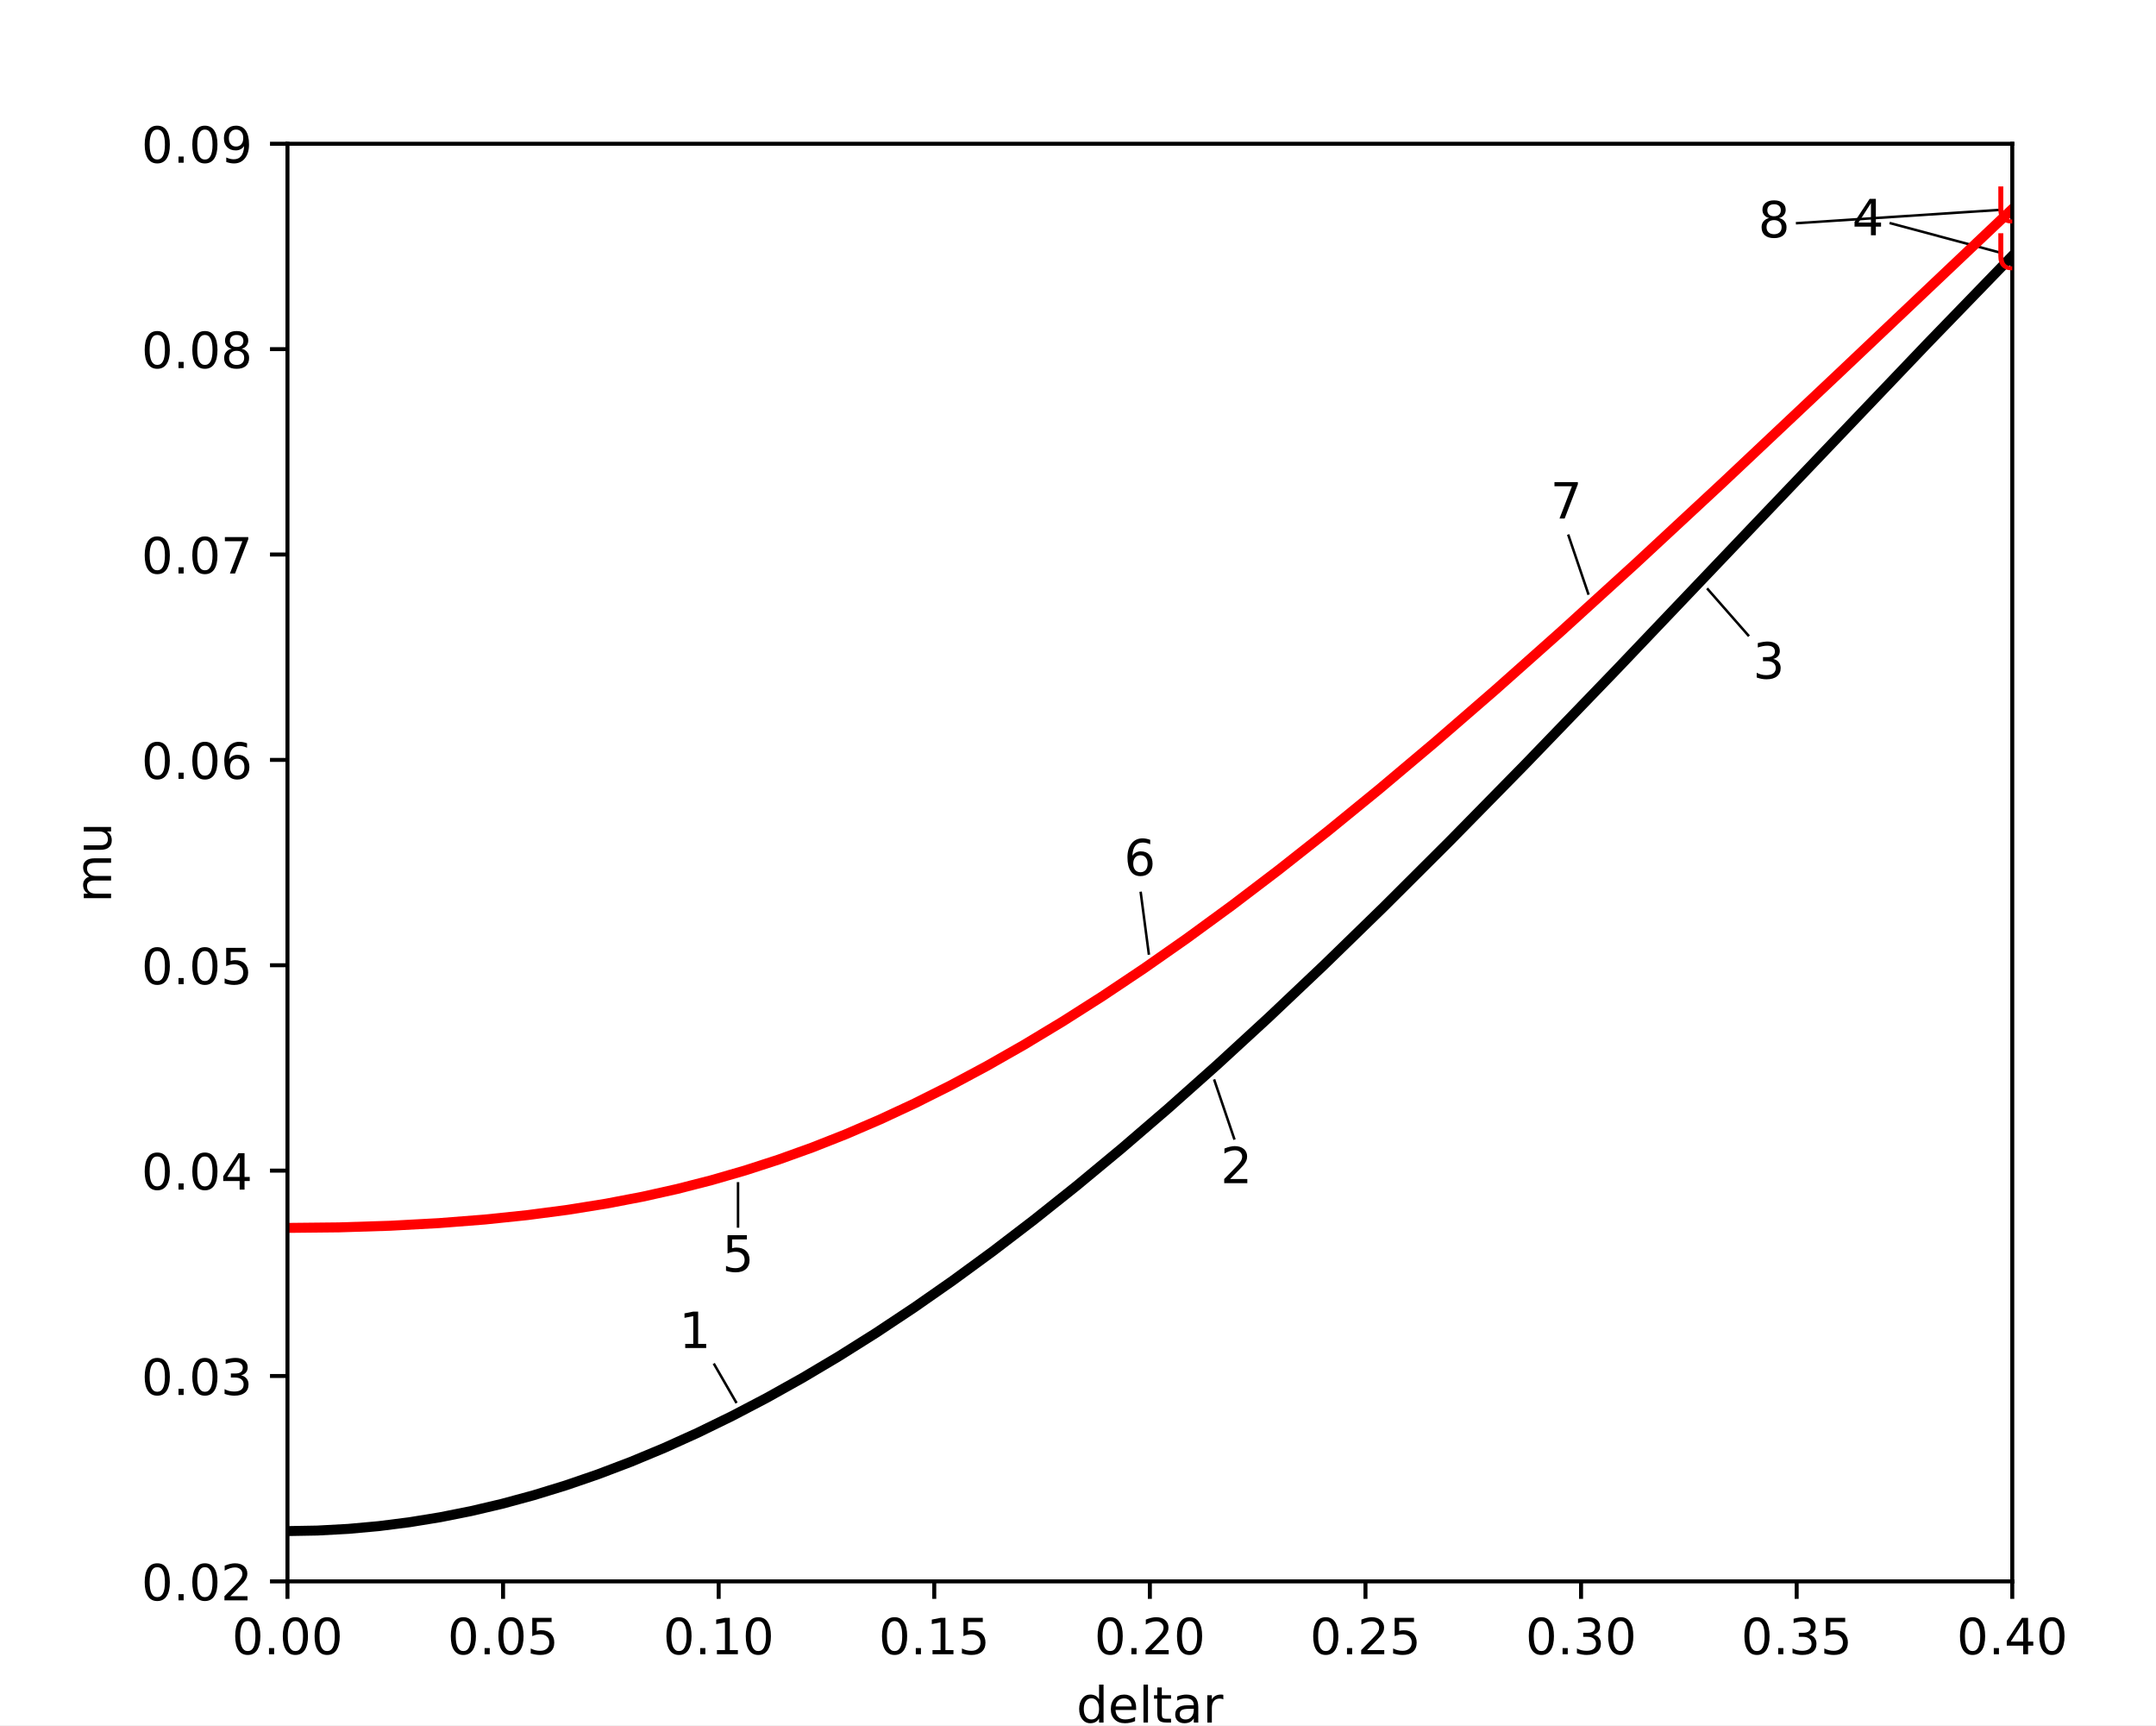
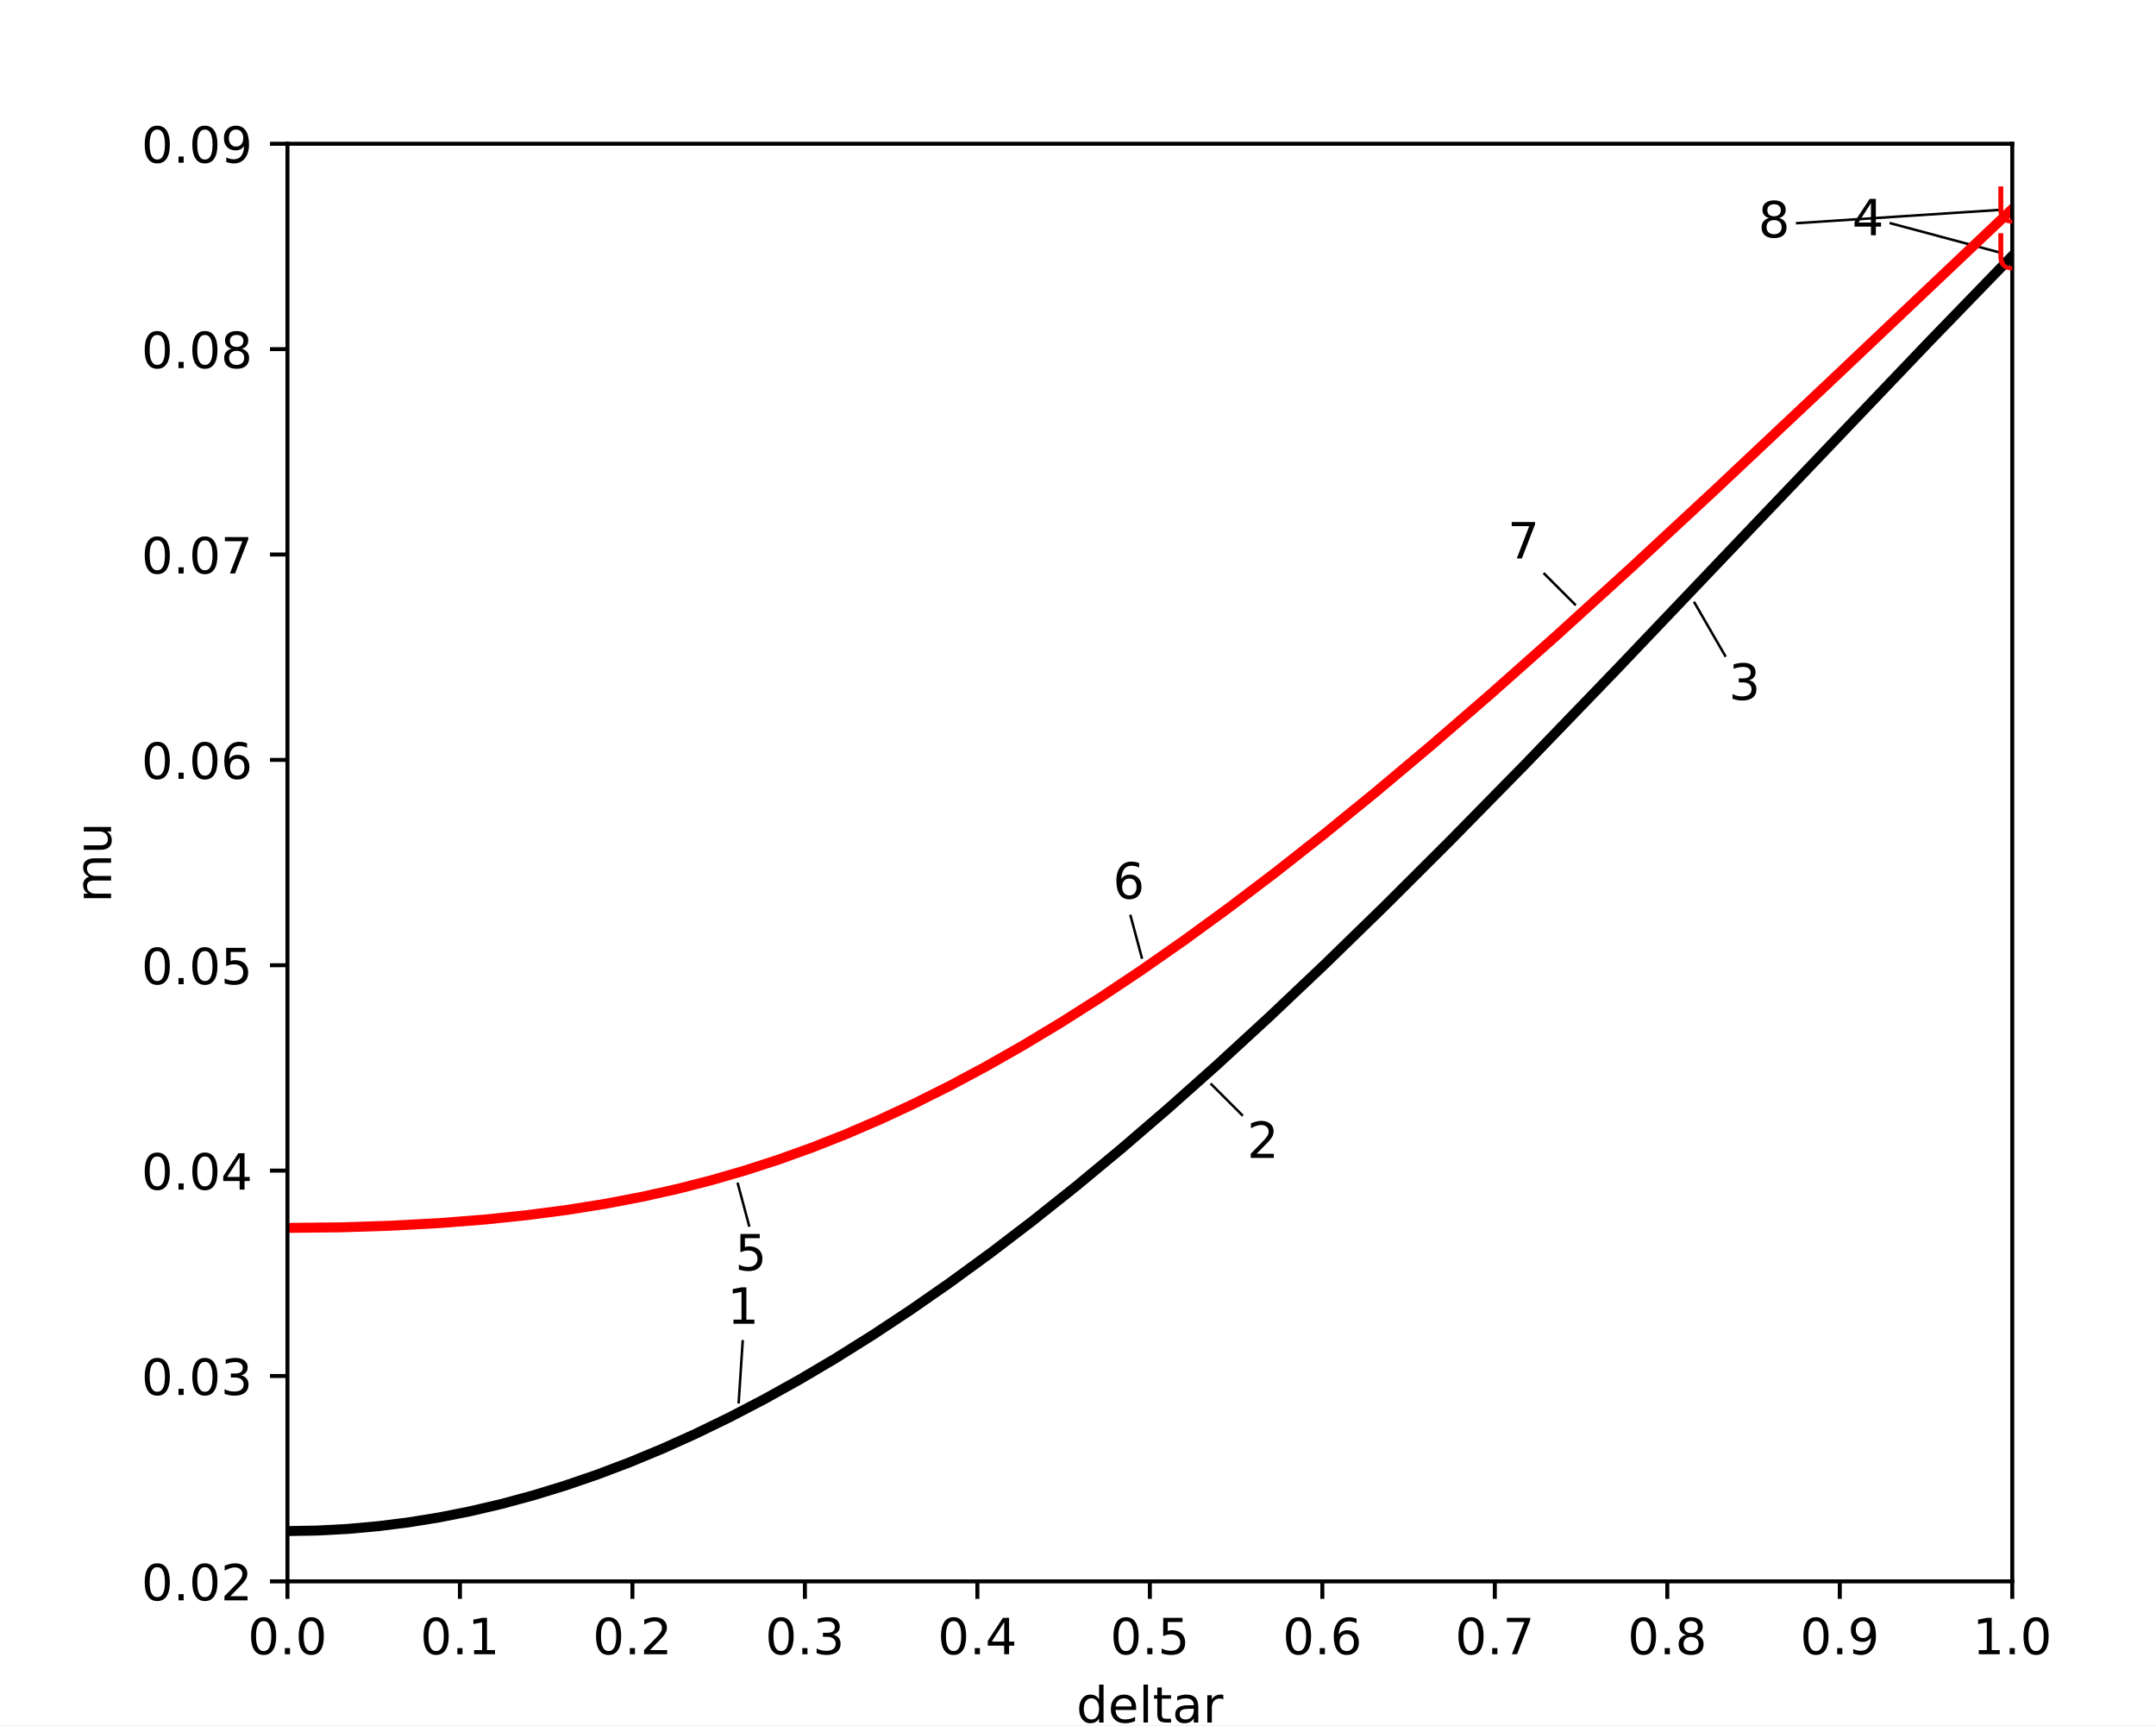
<svg xmlns="http://www.w3.org/2000/svg" xmlns:xlink="http://www.w3.org/1999/xlink" height="345.6pt" version="1.1" viewBox="0 0 432 345.6" width="432pt">
  <defs>
    <style type="text/css">*{stroke-linecap:butt;stroke-linejoin:round;}</style>
  </defs>
  <g id="figure_1">
    <g id="patch_1">
      <path d="M 0 345.6  L 432 345.6  L 432 0  L 0 0  z " style="fill:#ffffff;" />
    </g>
    <g id="axes_1">
      <g id="patch_2">
        <path d="M 57.6 316.8  L 403.2 316.8  L 403.2 28.8  L 57.6 28.8  z " style="fill:#ffffff;" />
      </g>
      <g id="matplotlib.axis_1">
        <g id="xtick_1">
          <g id="line2d_1">
            <defs>
-               <path d="M 0 0  L 0 3.5  " id="mb438d77ea1" style="stroke:#000000;stroke-width:0.8;" />
+               <path d="M 0 0  L 0 3.5  " id="m9e5a55fc2b" style="stroke:#000000;stroke-width:0.8;" />
            </defs>
            <g>
-               <use style="stroke:#000000;stroke-width:0.8;" x="57.6" xlink:href="#mb438d77ea1" y="316.8" />
+               <use style="stroke:#000000;stroke-width:0.8;" x="57.6" xlink:href="#m9e5a55fc2b" y="316.8" />
            </g>
          </g>
          <g id="text_1">
-             <g transform="translate(46.46719 331.3984)scale(0.1 -0.1)">
+             <g transform="translate(49.64844 331.3984)scale(0.1 -0.1)">
              <defs>
                <path d="M 2034 4250  Q 1547 4250 1301 3770  Q 1056 3291 1056 2328  Q 1056 1369 1301 889  Q 1547 409 2034 409  Q 2525 409 2770 889  Q 3016 1369 3016 2328  Q 3016 3291 2770 3770  Q 2525 4250 2034 4250  z M 2034 4750  Q 2819 4750 3233 4129  Q 3647 3509 3647 2328  Q 3647 1150 3233 529  Q 2819 -91 2034 -91  Q 1250 -91 836 529  Q 422 1150 422 2328  Q 422 3509 836 4129  Q 1250 4750 2034 4750  z " id="DejaVuSans-30" transform="scale(0.015625)" />
                <path d="M 684 794  L 1344 794  L 1344 0  L 684 0  L 684 794  z " id="DejaVuSans-2e" transform="scale(0.015625)" />
              </defs>
              <use xlink:href="#DejaVuSans-30" />
              <use x="63.623" xlink:href="#DejaVuSans-2e" />
              <use x="95.41" xlink:href="#DejaVuSans-30" />
-               <use x="159.033" xlink:href="#DejaVuSans-30" />
            </g>
          </g>
        </g>
        <g id="xtick_2">
          <g id="line2d_2">
            <g>
-               <use style="stroke:#000000;stroke-width:0.8;" x="100.8" xlink:href="#mb438d77ea1" y="316.8" />
+               <use style="stroke:#000000;stroke-width:0.8;" x="92.16" xlink:href="#m9e5a55fc2b" y="316.8" />
            </g>
          </g>
          <g id="text_2">
-             <g transform="translate(89.66719 331.3984)scale(0.1 -0.1)">
-               <defs>
-                 <path d="M 691 4666  L 3169 4666  L 3169 4134  L 1269 4134  L 1269 2991  Q 1406 3038 1543 3061  Q 1681 3084 1819 3084  Q 2600 3084 3056 2656  Q 3513 2228 3513 1497  Q 3513 744 3044 326  Q 2575 -91 1722 -91  Q 1428 -91 1123 -41  Q 819 9 494 109  L 494 744  Q 775 591 1075 516  Q 1375 441 1709 441  Q 2250 441 2565 725  Q 2881 1009 2881 1497  Q 2881 1984 2565 2268  Q 2250 2553 1709 2553  Q 1456 2553 1204 2497  Q 953 2441 691 2322  L 691 4666  z " id="DejaVuSans-35" transform="scale(0.015625)" />
-               </defs>
-               <use xlink:href="#DejaVuSans-30" />
-               <use x="63.623" xlink:href="#DejaVuSans-2e" />
-               <use x="95.41" xlink:href="#DejaVuSans-30" />
-               <use x="159.033" xlink:href="#DejaVuSans-35" />
+             <g transform="translate(84.20844 331.3984)scale(0.1 -0.1)">
+               <defs>
+                 <path d="M 794 531  L 1825 531  L 1825 4091  L 703 3866  L 703 4441  L 1819 4666  L 2450 4666  L 2450 531  L 3481 531  L 3481 0  L 794 0  L 794 531  z " id="DejaVuSans-31" transform="scale(0.015625)" />
+               </defs>
+               <use xlink:href="#DejaVuSans-30" />
+               <use x="63.623" xlink:href="#DejaVuSans-2e" />
+               <use x="95.41" xlink:href="#DejaVuSans-31" />
            </g>
          </g>
        </g>
        <g id="xtick_3">
          <g id="line2d_3">
            <g>
-               <use style="stroke:#000000;stroke-width:0.8;" x="144" xlink:href="#mb438d77ea1" y="316.8" />
+               <use style="stroke:#000000;stroke-width:0.8;" x="126.72" xlink:href="#m9e5a55fc2b" y="316.8" />
            </g>
          </g>
          <g id="text_3">
-             <g transform="translate(132.8672 331.3984)scale(0.1 -0.1)">
-               <defs>
-                 <path d="M 794 531  L 1825 531  L 1825 4091  L 703 3866  L 703 4441  L 1819 4666  L 2450 4666  L 2450 531  L 3481 531  L 3481 0  L 794 0  L 794 531  z " id="DejaVuSans-31" transform="scale(0.015625)" />
-               </defs>
-               <use xlink:href="#DejaVuSans-30" />
-               <use x="63.623" xlink:href="#DejaVuSans-2e" />
-               <use x="95.41" xlink:href="#DejaVuSans-31" />
-               <use x="159.033" xlink:href="#DejaVuSans-30" />
+             <g transform="translate(118.7684 331.3984)scale(0.1 -0.1)">
+               <defs>
+                 <path d="M 1228 531  L 3431 531  L 3431 0  L 469 0  L 469 531  Q 828 903 1448 1529  Q 2069 2156 2228 2338  Q 2531 2678 2651 2914  Q 2772 3150 2772 3378  Q 2772 3750 2511 3984  Q 2250 4219 1831 4219  Q 1534 4219 1204 4116  Q 875 4013 500 3803  L 500 4441  Q 881 4594 1212 4672  Q 1544 4750 1819 4750  Q 2544 4750 2975 4387  Q 3406 4025 3406 3419  Q 3406 3131 3298 2873  Q 3191 2616 2906 2266  Q 2828 2175 2409 1742  Q 1991 1309 1228 531  z " id="DejaVuSans-32" transform="scale(0.015625)" />
+               </defs>
+               <use xlink:href="#DejaVuSans-30" />
+               <use x="63.623" xlink:href="#DejaVuSans-2e" />
+               <use x="95.41" xlink:href="#DejaVuSans-32" />
            </g>
          </g>
        </g>
        <g id="xtick_4">
          <g id="line2d_4">
            <g>
-               <use style="stroke:#000000;stroke-width:0.8;" x="187.2" xlink:href="#mb438d77ea1" y="316.8" />
+               <use style="stroke:#000000;stroke-width:0.8;" x="161.28" xlink:href="#m9e5a55fc2b" y="316.8" />
            </g>
          </g>
          <g id="text_4">
-             <g transform="translate(176.0672 331.3984)scale(0.1 -0.1)">
-               <use xlink:href="#DejaVuSans-30" />
-               <use x="63.623" xlink:href="#DejaVuSans-2e" />
-               <use x="95.41" xlink:href="#DejaVuSans-31" />
-               <use x="159.033" xlink:href="#DejaVuSans-35" />
+             <g transform="translate(153.3284 331.3984)scale(0.1 -0.1)">
+               <defs>
+                 <path d="M 2597 2516  Q 3050 2419 3304 2112  Q 3559 1806 3559 1356  Q 3559 666 3084 287  Q 2609 -91 1734 -91  Q 1441 -91 1130 -33  Q 819 25 488 141  L 488 750  Q 750 597 1062 519  Q 1375 441 1716 441  Q 2309 441 2620 675  Q 2931 909 2931 1356  Q 2931 1769 2642 2001  Q 2353 2234 1838 2234  L 1294 2234  L 1294 2753  L 1863 2753  Q 2328 2753 2575 2939  Q 2822 3125 2822 3475  Q 2822 3834 2567 4026  Q 2313 4219 1838 4219  Q 1578 4219 1281 4162  Q 984 4106 628 3988  L 628 4550  Q 988 4650 1302 4700  Q 1616 4750 1894 4750  Q 2613 4750 3031 4423  Q 3450 4097 3450 3541  Q 3450 3153 3228 2886  Q 3006 2619 2597 2516  z " id="DejaVuSans-33" transform="scale(0.015625)" />
+               </defs>
+               <use xlink:href="#DejaVuSans-30" />
+               <use x="63.623" xlink:href="#DejaVuSans-2e" />
+               <use x="95.41" xlink:href="#DejaVuSans-33" />
            </g>
          </g>
        </g>
        <g id="xtick_5">
          <g id="line2d_5">
            <g>
-               <use style="stroke:#000000;stroke-width:0.8;" x="230.4" xlink:href="#mb438d77ea1" y="316.8" />
+               <use style="stroke:#000000;stroke-width:0.8;" x="195.84" xlink:href="#m9e5a55fc2b" y="316.8" />
            </g>
          </g>
          <g id="text_5">
-             <g transform="translate(219.2672 331.3984)scale(0.1 -0.1)">
-               <defs>
-                 <path d="M 1228 531  L 3431 531  L 3431 0  L 469 0  L 469 531  Q 828 903 1448 1529  Q 2069 2156 2228 2338  Q 2531 2678 2651 2914  Q 2772 3150 2772 3378  Q 2772 3750 2511 3984  Q 2250 4219 1831 4219  Q 1534 4219 1204 4116  Q 875 4013 500 3803  L 500 4441  Q 881 4594 1212 4672  Q 1544 4750 1819 4750  Q 2544 4750 2975 4387  Q 3406 4025 3406 3419  Q 3406 3131 3298 2873  Q 3191 2616 2906 2266  Q 2828 2175 2409 1742  Q 1991 1309 1228 531  z " id="DejaVuSans-32" transform="scale(0.015625)" />
-               </defs>
-               <use xlink:href="#DejaVuSans-30" />
-               <use x="63.623" xlink:href="#DejaVuSans-2e" />
-               <use x="95.41" xlink:href="#DejaVuSans-32" />
-               <use x="159.033" xlink:href="#DejaVuSans-30" />
+             <g transform="translate(187.8884 331.3984)scale(0.1 -0.1)">
+               <defs>
+                 <path d="M 2419 4116  L 825 1625  L 2419 1625  L 2419 4116  z M 2253 4666  L 3047 4666  L 3047 1625  L 3713 1625  L 3713 1100  L 3047 1100  L 3047 0  L 2419 0  L 2419 1100  L 313 1100  L 313 1709  L 2253 4666  z " id="DejaVuSans-34" transform="scale(0.015625)" />
+               </defs>
+               <use xlink:href="#DejaVuSans-30" />
+               <use x="63.623" xlink:href="#DejaVuSans-2e" />
+               <use x="95.41" xlink:href="#DejaVuSans-34" />
            </g>
          </g>
        </g>
        <g id="xtick_6">
          <g id="line2d_6">
            <g>
-               <use style="stroke:#000000;stroke-width:0.8;" x="273.6" xlink:href="#mb438d77ea1" y="316.8" />
+               <use style="stroke:#000000;stroke-width:0.8;" x="230.4" xlink:href="#m9e5a55fc2b" y="316.8" />
            </g>
          </g>
          <g id="text_6">
-             <g transform="translate(262.4672 331.3984)scale(0.1 -0.1)">
-               <use xlink:href="#DejaVuSans-30" />
-               <use x="63.623" xlink:href="#DejaVuSans-2e" />
-               <use x="95.41" xlink:href="#DejaVuSans-32" />
-               <use x="159.033" xlink:href="#DejaVuSans-35" />
+             <g transform="translate(222.4484 331.3984)scale(0.1 -0.1)">
+               <defs>
+                 <path d="M 691 4666  L 3169 4666  L 3169 4134  L 1269 4134  L 1269 2991  Q 1406 3038 1543 3061  Q 1681 3084 1819 3084  Q 2600 3084 3056 2656  Q 3513 2228 3513 1497  Q 3513 744 3044 326  Q 2575 -91 1722 -91  Q 1428 -91 1123 -41  Q 819 9 494 109  L 494 744  Q 775 591 1075 516  Q 1375 441 1709 441  Q 2250 441 2565 725  Q 2881 1009 2881 1497  Q 2881 1984 2565 2268  Q 2250 2553 1709 2553  Q 1456 2553 1204 2497  Q 953 2441 691 2322  L 691 4666  z " id="DejaVuSans-35" transform="scale(0.015625)" />
+               </defs>
+               <use xlink:href="#DejaVuSans-30" />
+               <use x="63.623" xlink:href="#DejaVuSans-2e" />
+               <use x="95.41" xlink:href="#DejaVuSans-35" />
            </g>
          </g>
        </g>
        <g id="xtick_7">
          <g id="line2d_7">
            <g>
-               <use style="stroke:#000000;stroke-width:0.8;" x="316.8" xlink:href="#mb438d77ea1" y="316.8" />
+               <use style="stroke:#000000;stroke-width:0.8;" x="264.96" xlink:href="#m9e5a55fc2b" y="316.8" />
            </g>
          </g>
          <g id="text_7">
-             <g transform="translate(305.6672 331.3984)scale(0.1 -0.1)">
-               <defs>
-                 <path d="M 2597 2516  Q 3050 2419 3304 2112  Q 3559 1806 3559 1356  Q 3559 666 3084 287  Q 2609 -91 1734 -91  Q 1441 -91 1130 -33  Q 819 25 488 141  L 488 750  Q 750 597 1062 519  Q 1375 441 1716 441  Q 2309 441 2620 675  Q 2931 909 2931 1356  Q 2931 1769 2642 2001  Q 2353 2234 1838 2234  L 1294 2234  L 1294 2753  L 1863 2753  Q 2328 2753 2575 2939  Q 2822 3125 2822 3475  Q 2822 3834 2567 4026  Q 2313 4219 1838 4219  Q 1578 4219 1281 4162  Q 984 4106 628 3988  L 628 4550  Q 988 4650 1302 4700  Q 1616 4750 1894 4750  Q 2613 4750 3031 4423  Q 3450 4097 3450 3541  Q 3450 3153 3228 2886  Q 3006 2619 2597 2516  z " id="DejaVuSans-33" transform="scale(0.015625)" />
-               </defs>
-               <use xlink:href="#DejaVuSans-30" />
-               <use x="63.623" xlink:href="#DejaVuSans-2e" />
-               <use x="95.41" xlink:href="#DejaVuSans-33" />
-               <use x="159.033" xlink:href="#DejaVuSans-30" />
+             <g transform="translate(257.0084 331.3984)scale(0.1 -0.1)">
+               <defs>
+                 <path d="M 2113 2584  Q 1688 2584 1439 2293  Q 1191 2003 1191 1497  Q 1191 994 1439 701  Q 1688 409 2113 409  Q 2538 409 2786 701  Q 3034 994 3034 1497  Q 3034 2003 2786 2293  Q 2538 2584 2113 2584  z M 3366 4563  L 3366 3988  Q 3128 4100 2886 4159  Q 2644 4219 2406 4219  Q 1781 4219 1451 3797  Q 1122 3375 1075 2522  Q 1259 2794 1537 2939  Q 1816 3084 2150 3084  Q 2853 3084 3261 2657  Q 3669 2231 3669 1497  Q 3669 778 3244 343  Q 2819 -91 2113 -91  Q 1303 -91 875 529  Q 447 1150 447 2328  Q 447 3434 972 4092  Q 1497 4750 2381 4750  Q 2619 4750 2861 4703  Q 3103 4656 3366 4563  z " id="DejaVuSans-36" transform="scale(0.015625)" />
+               </defs>
+               <use xlink:href="#DejaVuSans-30" />
+               <use x="63.623" xlink:href="#DejaVuSans-2e" />
+               <use x="95.41" xlink:href="#DejaVuSans-36" />
            </g>
          </g>
        </g>
        <g id="xtick_8">
          <g id="line2d_8">
            <g>
-               <use style="stroke:#000000;stroke-width:0.8;" x="360" xlink:href="#mb438d77ea1" y="316.8" />
+               <use style="stroke:#000000;stroke-width:0.8;" x="299.52" xlink:href="#m9e5a55fc2b" y="316.8" />
            </g>
          </g>
          <g id="text_8">
-             <g transform="translate(348.8672 331.3984)scale(0.1 -0.1)">
-               <use xlink:href="#DejaVuSans-30" />
-               <use x="63.623" xlink:href="#DejaVuSans-2e" />
-               <use x="95.41" xlink:href="#DejaVuSans-33" />
-               <use x="159.033" xlink:href="#DejaVuSans-35" />
+             <g transform="translate(291.5684 331.3984)scale(0.1 -0.1)">
+               <defs>
+                 <path d="M 525 4666  L 3525 4666  L 3525 4397  L 1831 0  L 1172 0  L 2766 4134  L 525 4134  L 525 4666  z " id="DejaVuSans-37" transform="scale(0.015625)" />
+               </defs>
+               <use xlink:href="#DejaVuSans-30" />
+               <use x="63.623" xlink:href="#DejaVuSans-2e" />
+               <use x="95.41" xlink:href="#DejaVuSans-37" />
            </g>
          </g>
        </g>
        <g id="xtick_9">
          <g id="line2d_9">
            <g>
-               <use style="stroke:#000000;stroke-width:0.8;" x="403.2" xlink:href="#mb438d77ea1" y="316.8" />
+               <use style="stroke:#000000;stroke-width:0.8;" x="334.08" xlink:href="#m9e5a55fc2b" y="316.8" />
            </g>
          </g>
          <g id="text_9">
-             <g transform="translate(392.0672 331.3984)scale(0.1 -0.1)">
-               <defs>
-                 <path d="M 2419 4116  L 825 1625  L 2419 1625  L 2419 4116  z M 2253 4666  L 3047 4666  L 3047 1625  L 3713 1625  L 3713 1100  L 3047 1100  L 3047 0  L 2419 0  L 2419 1100  L 313 1100  L 313 1709  L 2253 4666  z " id="DejaVuSans-34" transform="scale(0.015625)" />
-               </defs>
-               <use xlink:href="#DejaVuSans-30" />
-               <use x="63.623" xlink:href="#DejaVuSans-2e" />
-               <use x="95.41" xlink:href="#DejaVuSans-34" />
-               <use x="159.033" xlink:href="#DejaVuSans-30" />
-             </g>
-           </g>
-         </g>
-         <g id="text_10">
+             <g transform="translate(326.1284 331.3984)scale(0.1 -0.1)">
+               <defs>
+                 <path d="M 2034 2216  Q 1584 2216 1326 1975  Q 1069 1734 1069 1313  Q 1069 891 1326 650  Q 1584 409 2034 409  Q 2484 409 2743 651  Q 3003 894 3003 1313  Q 3003 1734 2745 1975  Q 2488 2216 2034 2216  z M 1403 2484  Q 997 2584 770 2862  Q 544 3141 544 3541  Q 544 4100 942 4425  Q 1341 4750 2034 4750  Q 2731 4750 3128 4425  Q 3525 4100 3525 3541  Q 3525 3141 3298 2862  Q 3072 2584 2669 2484  Q 3125 2378 3379 2068  Q 3634 1759 3634 1313  Q 3634 634 3220 271  Q 2806 -91 2034 -91  Q 1263 -91 848 271  Q 434 634 434 1313  Q 434 1759 690 2068  Q 947 2378 1403 2484  z M 1172 3481  Q 1172 3119 1398 2916  Q 1625 2713 2034 2713  Q 2441 2713 2670 2916  Q 2900 3119 2900 3481  Q 2900 3844 2670 4047  Q 2441 4250 2034 4250  Q 1625 4250 1398 4047  Q 1172 3844 1172 3481  z " id="DejaVuSans-38" transform="scale(0.015625)" />
+               </defs>
+               <use xlink:href="#DejaVuSans-30" />
+               <use x="63.623" xlink:href="#DejaVuSans-2e" />
+               <use x="95.41" xlink:href="#DejaVuSans-38" />
+             </g>
+           </g>
+         </g>
+         <g id="xtick_10">
+           <g id="line2d_10">
+             <g>
+               <use style="stroke:#000000;stroke-width:0.8;" x="368.64" xlink:href="#m9e5a55fc2b" y="316.8" />
+             </g>
+           </g>
+           <g id="text_10">
+             <g transform="translate(360.6884 331.3984)scale(0.1 -0.1)">
+               <defs>
+                 <path d="M 703 97  L 703 672  Q 941 559 1184 500  Q 1428 441 1663 441  Q 2288 441 2617 861  Q 2947 1281 2994 2138  Q 2813 1869 2534 1725  Q 2256 1581 1919 1581  Q 1219 1581 811 2004  Q 403 2428 403 3163  Q 403 3881 828 4315  Q 1253 4750 1959 4750  Q 2769 4750 3195 4129  Q 3622 3509 3622 2328  Q 3622 1225 3098 567  Q 2575 -91 1691 -91  Q 1453 -91 1209 -44  Q 966 3 703 97  z M 1959 2075  Q 2384 2075 2632 2365  Q 2881 2656 2881 3163  Q 2881 3666 2632 3958  Q 2384 4250 1959 4250  Q 1534 4250 1286 3958  Q 1038 3666 1038 3163  Q 1038 2656 1286 2365  Q 1534 2075 1959 2075  z " id="DejaVuSans-39" transform="scale(0.015625)" />
+               </defs>
+               <use xlink:href="#DejaVuSans-30" />
+               <use x="63.623" xlink:href="#DejaVuSans-2e" />
+               <use x="95.41" xlink:href="#DejaVuSans-39" />
+             </g>
+           </g>
+         </g>
+         <g id="xtick_11">
+           <g id="line2d_11">
+             <g>
+               <use style="stroke:#000000;stroke-width:0.8;" x="403.2" xlink:href="#m9e5a55fc2b" y="316.8" />
+             </g>
+           </g>
+           <g id="text_11">
+             <g transform="translate(395.2484 331.3984)scale(0.1 -0.1)">
+               <use xlink:href="#DejaVuSans-31" />
+               <use x="63.623" xlink:href="#DejaVuSans-2e" />
+               <use x="95.41" xlink:href="#DejaVuSans-30" />
+             </g>
+           </g>
+         </g>
+         <g id="text_12">
          <g transform="translate(215.6805 345.0766)scale(0.1 -0.1)">
            <defs>
              <path d="M 2906 2969  L 2906 4863  L 3481 4863  L 3481 0  L 2906 0  L 2906 525  Q 2725 213 2448 61  Q 2172 -91 1784 -91  Q 1150 -91 751 415  Q 353 922 353 1747  Q 353 2572 751 3078  Q 1150 3584 1784 3584  Q 2172 3584 2448 3432  Q 2725 3281 2906 2969  z M 947 1747  Q 947 1113 1208 752  Q 1469 391 1925 391  Q 2381 391 2643 752  Q 2906 1113 2906 1747  Q 2906 2381 2643 2742  Q 2381 3103 1925 3103  Q 1469 3103 1208 2742  Q 947 2381 947 1747  z " id="DejaVuSans-64" transform="scale(0.015625)" />
              <path d="M 3597 1894  L 3597 1613  L 953 1613  Q 991 1019 1311 708  Q 1631 397 2203 397  Q 2534 397 2845 478  Q 3156 559 3463 722  L 3463 178  Q 3153 47 2828 -22  Q 2503 -91 2169 -91  Q 1331 -91 842 396  Q 353 884 353 1716  Q 353 2575 817 3079  Q 1281 3584 2069 3584  Q 2775 3584 3186 3129  Q 3597 2675 3597 1894  z M 3022 2063  Q 3016 2534 2758 2815  Q 2500 3097 2075 3097  Q 1594 3097 1305 2825  Q 1016 2553 972 2059  L 3022 2063  z " id="DejaVuSans-65" transform="scale(0.015625)" />
              <path d="M 603 4863  L 1178 4863  L 1178 0  L 603 0  L 603 4863  z " id="DejaVuSans-6c" transform="scale(0.015625)" />
              <path d="M 1172 4494  L 1172 3500  L 2356 3500  L 2356 3053  L 1172 3053  L 1172 1153  Q 1172 725 1289 603  Q 1406 481 1766 481  L 2356 481  L 2356 0  L 1766 0  Q 1100 0 847 248  Q 594 497 594 1153  L 594 3053  L 172 3053  L 172 3500  L 594 3500  L 594 4494  L 1172 4494  z " id="DejaVuSans-74" transform="scale(0.015625)" />
              <path d="M 2194 1759  Q 1497 1759 1228 1600  Q 959 1441 959 1056  Q 959 750 1161 570  Q 1363 391 1709 391  Q 2188 391 2477 730  Q 2766 1069 2766 1631  L 2766 1759  L 2194 1759  z M 3341 1997  L 3341 0  L 2766 0  L 2766 531  Q 2569 213 2275 61  Q 1981 -91 1556 -91  Q 1019 -91 701 211  Q 384 513 384 1019  Q 384 1609 779 1909  Q 1175 2209 1959 2209  L 2766 2209  L 2766 2266  Q 2766 2663 2505 2880  Q 2244 3097 1772 3097  Q 1472 3097 1187 3025  Q 903 2953 641 2809  L 641 3341  Q 956 3463 1253 3523  Q 1550 3584 1831 3584  Q 2591 3584 2966 3190  Q 3341 2797 3341 1997  z " id="DejaVuSans-61" transform="scale(0.015625)" />
              <path d="M 2631 2963  Q 2534 3019 2420 3045  Q 2306 3072 2169 3072  Q 1681 3072 1420 2755  Q 1159 2438 1159 1844  L 1159 0  L 581 0  L 581 3500  L 1159 3500  L 1159 2956  Q 1341 3275 1631 3429  Q 1922 3584 2338 3584  Q 2397 3584 2469 3576  Q 2541 3569 2628 3553  L 2631 2963  z " id="DejaVuSans-72" transform="scale(0.015625)" />
            </defs>
            <use xlink:href="#DejaVuSans-64" />
            <use x="63.477" xlink:href="#DejaVuSans-65" />
            <use x="125" xlink:href="#DejaVuSans-6c" />
            <use x="152.783" xlink:href="#DejaVuSans-74" />
            <use x="191.992" xlink:href="#DejaVuSans-61" />
            <use x="253.271" xlink:href="#DejaVuSans-72" />
          </g>
        </g>
      </g>
      <g id="matplotlib.axis_2">
        <g id="ytick_1">
-           <g id="line2d_10">
+           <g id="line2d_12">
            <defs>
-               <path d="M 0 0  L -3.5 0  " id="m737d0714fb" style="stroke:#000000;stroke-width:0.8;" />
+               <path d="M 0 0  L -3.5 0  " id="mfaa1f5e38d" style="stroke:#000000;stroke-width:0.8;" />
            </defs>
            <g>
-               <use style="stroke:#000000;stroke-width:0.8;" x="57.6" xlink:href="#m737d0714fb" y="316.8" />
-             </g>
-           </g>
-           <g id="text_11">
+               <use style="stroke:#000000;stroke-width:0.8;" x="57.6" xlink:href="#mfaa1f5e38d" y="316.8" />
+             </g>
+           </g>
+           <g id="text_13">
            <g transform="translate(28.33438 320.5992)scale(0.1 -0.1)">
              <use xlink:href="#DejaVuSans-30" />
              <use x="63.623" xlink:href="#DejaVuSans-2e" />
              <use x="95.41" xlink:href="#DejaVuSans-30" />
              <use x="159.033" xlink:href="#DejaVuSans-32" />
            </g>
          </g>
        </g>
        <g id="ytick_2">
-           <g id="line2d_11">
-             <g>
-               <use style="stroke:#000000;stroke-width:0.8;" x="57.6" xlink:href="#m737d0714fb" y="275.657" />
-             </g>
-           </g>
-           <g id="text_12">
+           <g id="line2d_13">
+             <g>
+               <use style="stroke:#000000;stroke-width:0.8;" x="57.6" xlink:href="#mfaa1f5e38d" y="275.657" />
+             </g>
+           </g>
+           <g id="text_14">
            <g transform="translate(28.33438 279.4564)scale(0.1 -0.1)">
              <use xlink:href="#DejaVuSans-30" />
              <use x="63.623" xlink:href="#DejaVuSans-2e" />
              <use x="95.41" xlink:href="#DejaVuSans-30" />
              <use x="159.033" xlink:href="#DejaVuSans-33" />
            </g>
          </g>
        </g>
        <g id="ytick_3">
-           <g id="line2d_12">
-             <g>
-               <use style="stroke:#000000;stroke-width:0.8;" x="57.6" xlink:href="#m737d0714fb" y="234.514" />
-             </g>
-           </g>
-           <g id="text_13">
+           <g id="line2d_14">
+             <g>
+               <use style="stroke:#000000;stroke-width:0.8;" x="57.6" xlink:href="#mfaa1f5e38d" y="234.514" />
+             </g>
+           </g>
+           <g id="text_15">
            <g transform="translate(28.33438 238.3135)scale(0.1 -0.1)">
              <use xlink:href="#DejaVuSans-30" />
              <use x="63.623" xlink:href="#DejaVuSans-2e" />
              <use x="95.41" xlink:href="#DejaVuSans-30" />
              <use x="159.033" xlink:href="#DejaVuSans-34" />
            </g>
          </g>
        </g>
        <g id="ytick_4">
-           <g id="line2d_13">
-             <g>
-               <use style="stroke:#000000;stroke-width:0.8;" x="57.6" xlink:href="#m737d0714fb" y="193.371" />
-             </g>
-           </g>
-           <g id="text_14">
+           <g id="line2d_15">
+             <g>
+               <use style="stroke:#000000;stroke-width:0.8;" x="57.6" xlink:href="#mfaa1f5e38d" y="193.371" />
+             </g>
+           </g>
+           <g id="text_16">
            <g transform="translate(28.33438 197.1706)scale(0.1 -0.1)">
              <use xlink:href="#DejaVuSans-30" />
              <use x="63.623" xlink:href="#DejaVuSans-2e" />
              <use x="95.41" xlink:href="#DejaVuSans-30" />
              <use x="159.033" xlink:href="#DejaVuSans-35" />
            </g>
          </g>
        </g>
        <g id="ytick_5">
-           <g id="line2d_14">
-             <g>
-               <use style="stroke:#000000;stroke-width:0.8;" x="57.6" xlink:href="#m737d0714fb" y="152.229" />
-             </g>
-           </g>
-           <g id="text_15">
+           <g id="line2d_16">
+             <g>
+               <use style="stroke:#000000;stroke-width:0.8;" x="57.6" xlink:href="#mfaa1f5e38d" y="152.229" />
+             </g>
+           </g>
+           <g id="text_17">
            <g transform="translate(28.33438 156.0278)scale(0.1 -0.1)">
-               <defs>
-                 <path d="M 2113 2584  Q 1688 2584 1439 2293  Q 1191 2003 1191 1497  Q 1191 994 1439 701  Q 1688 409 2113 409  Q 2538 409 2786 701  Q 3034 994 3034 1497  Q 3034 2003 2786 2293  Q 2538 2584 2113 2584  z M 3366 4563  L 3366 3988  Q 3128 4100 2886 4159  Q 2644 4219 2406 4219  Q 1781 4219 1451 3797  Q 1122 3375 1075 2522  Q 1259 2794 1537 2939  Q 1816 3084 2150 3084  Q 2853 3084 3261 2657  Q 3669 2231 3669 1497  Q 3669 778 3244 343  Q 2819 -91 2113 -91  Q 1303 -91 875 529  Q 447 1150 447 2328  Q 447 3434 972 4092  Q 1497 4750 2381 4750  Q 2619 4750 2861 4703  Q 3103 4656 3366 4563  z " id="DejaVuSans-36" transform="scale(0.015625)" />
-               </defs>
              <use xlink:href="#DejaVuSans-30" />
              <use x="63.623" xlink:href="#DejaVuSans-2e" />
              <use x="95.41" xlink:href="#DejaVuSans-30" />
              <use x="159.033" xlink:href="#DejaVuSans-36" />
            </g>
          </g>
        </g>
        <g id="ytick_6">
-           <g id="line2d_15">
-             <g>
-               <use style="stroke:#000000;stroke-width:0.8;" x="57.6" xlink:href="#m737d0714fb" y="111.086" />
-             </g>
-           </g>
-           <g id="text_16">
+           <g id="line2d_17">
+             <g>
+               <use style="stroke:#000000;stroke-width:0.8;" x="57.6" xlink:href="#mfaa1f5e38d" y="111.086" />
+             </g>
+           </g>
+           <g id="text_18">
            <g transform="translate(28.33438 114.8849)scale(0.1 -0.1)">
-               <defs>
-                 <path d="M 525 4666  L 3525 4666  L 3525 4397  L 1831 0  L 1172 0  L 2766 4134  L 525 4134  L 525 4666  z " id="DejaVuSans-37" transform="scale(0.015625)" />
-               </defs>
              <use xlink:href="#DejaVuSans-30" />
              <use x="63.623" xlink:href="#DejaVuSans-2e" />
              <use x="95.41" xlink:href="#DejaVuSans-30" />
              <use x="159.033" xlink:href="#DejaVuSans-37" />
            </g>
          </g>
        </g>
        <g id="ytick_7">
-           <g id="line2d_16">
-             <g>
-               <use style="stroke:#000000;stroke-width:0.8;" x="57.6" xlink:href="#m737d0714fb" y="69.943" />
-             </g>
-           </g>
-           <g id="text_17">
+           <g id="line2d_18">
+             <g>
+               <use style="stroke:#000000;stroke-width:0.8;" x="57.6" xlink:href="#mfaa1f5e38d" y="69.943" />
+             </g>
+           </g>
+           <g id="text_19">
            <g transform="translate(28.33438 73.74208)scale(0.1 -0.1)">
-               <defs>
-                 <path d="M 2034 2216  Q 1584 2216 1326 1975  Q 1069 1734 1069 1313  Q 1069 891 1326 650  Q 1584 409 2034 409  Q 2484 409 2743 651  Q 3003 894 3003 1313  Q 3003 1734 2745 1975  Q 2488 2216 2034 2216  z M 1403 2484  Q 997 2584 770 2862  Q 544 3141 544 3541  Q 544 4100 942 4425  Q 1341 4750 2034 4750  Q 2731 4750 3128 4425  Q 3525 4100 3525 3541  Q 3525 3141 3298 2862  Q 3072 2584 2669 2484  Q 3125 2378 3379 2068  Q 3634 1759 3634 1313  Q 3634 634 3220 271  Q 2806 -91 2034 -91  Q 1263 -91 848 271  Q 434 634 434 1313  Q 434 1759 690 2068  Q 947 2378 1403 2484  z M 1172 3481  Q 1172 3119 1398 2916  Q 1625 2713 2034 2713  Q 2441 2713 2670 2916  Q 2900 3119 2900 3481  Q 2900 3844 2670 4047  Q 2441 4250 2034 4250  Q 1625 4250 1398 4047  Q 1172 3844 1172 3481  z " id="DejaVuSans-38" transform="scale(0.015625)" />
-               </defs>
              <use xlink:href="#DejaVuSans-30" />
              <use x="63.623" xlink:href="#DejaVuSans-2e" />
              <use x="95.41" xlink:href="#DejaVuSans-30" />
              <use x="159.033" xlink:href="#DejaVuSans-38" />
            </g>
          </g>
        </g>
        <g id="ytick_8">
-           <g id="line2d_17">
-             <g>
-               <use style="stroke:#000000;stroke-width:0.8;" x="57.6" xlink:href="#m737d0714fb" y="28.8" />
-             </g>
-           </g>
-           <g id="text_18">
+           <g id="line2d_19">
+             <g>
+               <use style="stroke:#000000;stroke-width:0.8;" x="57.6" xlink:href="#mfaa1f5e38d" y="28.8" />
+             </g>
+           </g>
+           <g id="text_20">
            <g transform="translate(28.33438 32.59922)scale(0.1 -0.1)">
-               <defs>
-                 <path d="M 703 97  L 703 672  Q 941 559 1184 500  Q 1428 441 1663 441  Q 2288 441 2617 861  Q 2947 1281 2994 2138  Q 2813 1869 2534 1725  Q 2256 1581 1919 1581  Q 1219 1581 811 2004  Q 403 2428 403 3163  Q 403 3881 828 4315  Q 1253 4750 1959 4750  Q 2769 4750 3195 4129  Q 3622 3509 3622 2328  Q 3622 1225 3098 567  Q 2575 -91 1691 -91  Q 1453 -91 1209 -44  Q 966 3 703 97  z M 1959 2075  Q 2384 2075 2632 2365  Q 2881 2656 2881 3163  Q 2881 3666 2632 3958  Q 2384 4250 1959 4250  Q 1534 4250 1286 3958  Q 1038 3666 1038 3163  Q 1038 2656 1286 2365  Q 1534 2075 1959 2075  z " id="DejaVuSans-39" transform="scale(0.015625)" />
-               </defs>
              <use xlink:href="#DejaVuSans-30" />
              <use x="63.623" xlink:href="#DejaVuSans-2e" />
              <use x="95.41" xlink:href="#DejaVuSans-30" />
              <use x="159.033" xlink:href="#DejaVuSans-39" />
            </g>
          </g>
        </g>
-         <g id="text_19">
+         <g id="text_21">
          <g transform="translate(22.25469 180.8391)rotate(-90)scale(0.1 -0.1)">
            <defs>
              <path d="M 3328 2828  Q 3544 3216 3844 3400  Q 4144 3584 4550 3584  Q 5097 3584 5394 3201  Q 5691 2819 5691 2113  L 5691 0  L 5113 0  L 5113 2094  Q 5113 2597 4934 2840  Q 4756 3084 4391 3084  Q 3944 3084 3684 2787  Q 3425 2491 3425 1978  L 3425 0  L 2847 0  L 2847 2094  Q 2847 2600 2669 2842  Q 2491 3084 2119 3084  Q 1678 3084 1418 2786  Q 1159 2488 1159 1978  L 1159 0  L 581 0  L 581 3500  L 1159 3500  L 1159 2956  Q 1356 3278 1631 3431  Q 1906 3584 2284 3584  Q 2666 3584 2933 3390  Q 3200 3197 3328 2828  z " id="DejaVuSans-6d" transform="scale(0.015625)" />
              <path d="M 544 1381  L 544 3500  L 1119 3500  L 1119 1403  Q 1119 906 1312 657  Q 1506 409 1894 409  Q 2359 409 2629 706  Q 2900 1003 2900 1516  L 2900 3500  L 3475 3500  L 3475 0  L 2900 0  L 2900 538  Q 2691 219 2414 64  Q 2138 -91 1772 -91  Q 1169 -91 856 284  Q 544 659 544 1381  z M 1991 3584  L 1991 3584  z " id="DejaVuSans-75" transform="scale(0.015625)" />
            </defs>
            <use xlink:href="#DejaVuSans-6d" />
            <use x="97.412" xlink:href="#DejaVuSans-75" />
          </g>
        </g>
      </g>
-       <g id="line2d_18">
-         <path clip-path="url(#p96f1d988b9)" d="M 147.461 280.86  L 143.141 273.377  " style="fill:none;stroke:#000000;stroke-linecap:square;stroke-width:0.5;" />
-       </g>
-       <g id="line2d_19">
-         <path clip-path="url(#p96f1d988b9)" d="M 243.348 216.473  L 247.282 228.063  " style="fill:none;stroke:#000000;stroke-linecap:square;stroke-width:0.5;" />
-       </g>
      <g id="line2d_20">
-         <path clip-path="url(#p96f1d988b9)" d="M 342.213 118.06  L 350.283 127.262  " style="fill:none;stroke:#000000;stroke-linecap:square;stroke-width:0.5;" />
+         <path clip-path="url(#pfe2cbd1530)" d="M 148.013 280.918  L 148.813 268.705  " style="fill:none;stroke:#000000;stroke-linecap:square;stroke-width:0.5;" />
      </g>
      <g id="line2d_21">
-         <path clip-path="url(#p96f1d988b9)" d="M 401.114 50.699  L 378.859 44.736  " style="fill:none;stroke:#000000;stroke-linecap:square;stroke-width:0.5;" />
+         <path clip-path="url(#pfe2cbd1530)" d="M 242.747 217.243  L 248.857 223.353  " style="fill:none;stroke:#000000;stroke-linecap:square;stroke-width:0.5;" />
      </g>
      <g id="line2d_22">
-         <path clip-path="url(#p96f1d988b9)" d="M 147.881 237.067  L 147.881 245.707  " style="fill:none;stroke:#000000;stroke-linecap:square;stroke-width:0.5;" />
+         <path clip-path="url(#pfe2cbd1530)" d="M 339.539 120.755  L 345.659 131.355  " style="fill:none;stroke:#000000;stroke-linecap:square;stroke-width:0.5;" />
      </g>
      <g id="line2d_23">
-         <path clip-path="url(#p96f1d988b9)" d="M 230.177 191.017  L 228.579 178.882  " style="fill:none;stroke:#000000;stroke-linecap:square;stroke-width:0.5;" />
+         <path clip-path="url(#pfe2cbd1530)" d="M 401.114 50.699  L 378.859 44.736  " style="fill:none;stroke:#000000;stroke-linecap:square;stroke-width:0.5;" />
      </g>
      <g id="line2d_24">
-         <path clip-path="url(#p96f1d988b9)" d="M 318.228 118.909  L 314.294 107.319  " style="fill:none;stroke:#000000;stroke-linecap:square;stroke-width:0.5;" />
+         <path clip-path="url(#pfe2cbd1530)" d="M 147.851 237.169  L 150.087 245.515  " style="fill:none;stroke:#000000;stroke-linecap:square;stroke-width:0.5;" />
      </g>
      <g id="line2d_25">
-         <path clip-path="url(#p96f1d988b9)" d="M 401.045 42.022  L 360.092 44.706  " style="fill:none;stroke:#000000;stroke-linecap:square;stroke-width:0.5;" />
+         <path clip-path="url(#pfe2cbd1530)" d="M 228.781 191.84  L 226.545 183.495  " style="fill:none;stroke:#000000;stroke-linecap:square;stroke-width:0.5;" />
      </g>
      <g id="line2d_26">
-         <path clip-path="url(#p96f1d988b9)" d="M 57.6 306.724  L 63.59 306.618  L 69.741 306.286  L 75.893 305.731  L 82.048 304.951  L 88.206 303.949  L 94.368 302.723  L 100.536 301.276  L 106.938 299.542  L 113.348 297.573  L 119.766 295.369  L 126.422 292.842  L 133.09 290.068  L 139.769 287.05  L 146.692 283.674  L 153.63 280.042  L 160.815 276.026  L 168.018 271.746  L 175.473 267.056  L 183.182 261.937  L 190.916 256.538  L 198.909 250.69  L 207.165 244.376  L 215.688 237.583  L 224.719 230.097  L 234.027 222.091  L 243.854 213.343  L 254.209 203.825  L 265.34 193.286  L 277.26 181.69  L 290.47 168.522  L 305.484 153.233  L 323.822 134.221  L 352.073 104.564  L 386.166 68.846  L 403.2 51.258  L 403.2 51.258  " style="fill:none;stroke:#000000;stroke-linecap:square;stroke-width:2;" />
+         <path clip-path="url(#pfe2cbd1530)" d="M 315.574 121.079  L 309.465 114.97  " style="fill:none;stroke:#000000;stroke-linecap:square;stroke-width:0.5;" />
      </g>
      <g id="line2d_27">
-         <path clip-path="url(#p96f1d988b9)" d="M 57.6 245.988  L 67.95 245.88  L 78.255 245.554  L 87.915 245.031  L 97.133 244.312  L 105.666 243.426  L 113.76 242.365  L 121.438 241.133  L 128.734 239.739  L 135.685 238.189  L 142.536 236.436  L 149.314 234.473  L 156.044 232.289  L 162.75 229.878  L 169.451 227.233  L 176.365 224.259  L 183.303 221.03  L 190.48 217.438  L 197.698 213.574  L 205.17 209.32  L 212.904 204.657  L 220.905 199.567  L 229.18 194.036  L 237.733 188.051  L 246.784 181.439  L 256.125 174.337  L 265.979 166.565  L 276.356 158.099  L 287.488 148.727  L 299.616 138.217  L 312.762 126.526  L 327.637 112.989  L 344.985 96.891  L 368.177 75.046  L 403.2 41.881  L 403.2 41.881  " style="fill:none;stroke:#ff0000;stroke-linecap:square;stroke-width:2;" />
+         <path clip-path="url(#pfe2cbd1530)" d="M 401.045 42.022  L 360.092 44.706  " style="fill:none;stroke:#000000;stroke-linecap:square;stroke-width:0.5;" />
+       </g>
+       <g id="line2d_28">
+         <path clip-path="url(#pfe2cbd1530)" d="M 57.6 306.724  L 63.547 306.619  L 69.653 306.293  L 75.761 305.745  L 81.871 304.977  L 87.985 303.989  L 94.102 302.781  L 100.452 301.297  L 106.807 299.58  L 113.17 297.631  L 119.541 295.451  L 126.148 292.951  L 132.766 290.209  L 139.395 287.225  L 146.266 283.889  L 153.151 280.301  L 160.282 276.333  L 167.429 272.105  L 174.826 267.473  L 182.475 262.418  L 190.38 256.92  L 198.543 250.963  L 206.969 244.529  L 215.66 237.606  L 224.62 230.18  L 234.091 222.035  L 243.84 213.356  L 254.35 203.693  L 265.391 193.236  L 277.455 181.498  L 290.556 168.435  L 305.689 153.022  L 323.872 134.17  L 352.125 104.509  L 386.167 68.844  L 403.2 51.258  L 403.2 51.258  " style="fill:none;stroke:#000000;stroke-linecap:square;stroke-width:2;" />
+       </g>
+       <g id="line2d_29">
+         <path clip-path="url(#pfe2cbd1530)" d="M 57.6 245.988  L 68.107 245.877  L 78.325 245.551  L 88.142 245.016  L 97.285 244.298  L 105.752 243.416  L 113.788 242.361  L 121.414 241.138  L 128.664 239.753  L 135.782 238.166  L 142.59 236.422  L 149.328 234.468  L 156.019 232.298  L 162.686 229.902  L 169.349 227.275  L 176.223 224.323  L 183.12 221.118  L 190.253 217.555  L 197.427 213.723  L 204.852 209.506  L 212.537 204.884  L 220.486 199.84  L 228.705 194.361  L 237.2 188.431  L 246.188 181.882  L 255.463 174.85  L 265.246 167.153  L 275.766 158.587  L 286.816 149.3  L 298.852 138.887  L 311.896 127.304  L 326.655 113.891  L 343.862 97.941  L 366.626 76.513  L 403.2 41.881  L 403.2 41.881  " style="fill:none;stroke:#ff0000;stroke-linecap:square;stroke-width:2;" />
      </g>
      <g id="patch_3">
        <path d="M 57.6 316.8  L 57.6 28.8  " style="fill:none;stroke:#000000;stroke-linecap:square;stroke-linejoin:miter;stroke-width:0.8;" />
      </g>
      <g id="patch_4">
        <path d="M 403.2 316.8  L 403.2 28.8  " style="fill:none;stroke:#000000;stroke-linecap:square;stroke-linejoin:miter;stroke-width:0.8;" />
      </g>
      <g id="patch_5">
        <path d="M 57.6 316.8  L 403.2 316.8  " style="fill:none;stroke:#000000;stroke-linecap:square;stroke-linejoin:miter;stroke-width:0.8;" />
      </g>
      <g id="patch_6">
        <path d="M 57.6 28.8  L 403.2 28.8  " style="fill:none;stroke:#000000;stroke-linecap:square;stroke-linejoin:miter;stroke-width:0.8;" />
      </g>
-       <g id="text_20">
-         <g clip-path="url(#p96f1d988b9)">
-           <g transform="translate(136.0582 270.0504)scale(0.1 -0.1)">
+       <g id="text_22">
+         <g clip-path="url(#pfe2cbd1530)">
+           <g transform="translate(145.7262 265.1881)scale(0.1 -0.1)">
            <use xlink:href="#DejaVuSans-31" />
          </g>
        </g>
      </g>
-       <g id="text_21">
-         <g clip-path="url(#p96f1d988b9)">
-           <g transform="translate(244.5636 237.025)scale(0.1 -0.1)">
+       <g id="text_23">
+         <g clip-path="url(#pfe2cbd1530)">
+           <g transform="translate(249.8748 231.9695)scale(0.1 -0.1)">
            <use xlink:href="#DejaVuSans-32" />
          </g>
        </g>
      </g>
-       <g id="text_22">
-         <g clip-path="url(#p96f1d988b9)">
-           <g transform="translate(351.2327 135.9434)scale(0.1 -0.1)">
+       <g id="text_24">
+         <g clip-path="url(#pfe2cbd1530)">
+           <g transform="translate(346.3792 140.2004)scale(0.1 -0.1)">
            <use xlink:href="#DejaVuSans-33" />
          </g>
        </g>
      </g>
-       <g id="text_23">
-         <g clip-path="url(#p96f1d988b9)">
+       <g id="text_25">
+         <g clip-path="url(#pfe2cbd1530)">
          <g transform="translate(371.1052 47.12293)scale(0.1 -0.1)">
            <use xlink:href="#DejaVuSans-34" />
          </g>
        </g>
      </g>
-       <g id="text_24">
-         <g clip-path="url(#p96f1d988b9)">
-           <g transform="translate(144.6996 254.7458)scale(0.1 -0.1)">
+       <g id="text_26">
+         <g clip-path="url(#pfe2cbd1530)">
+           <g transform="translate(147.2787 254.5043)scale(0.1 -0.1)">
            <use xlink:href="#DejaVuSans-35" />
          </g>
        </g>
      </g>
-       <g id="text_25">
-         <g clip-path="url(#p96f1d988b9)">
-           <g transform="translate(225.21 175.3741)scale(0.1 -0.1)">
+       <g id="text_27">
+         <g clip-path="url(#pfe2cbd1530)">
+           <g transform="translate(222.991 180.024)scale(0.1 -0.1)">
            <use xlink:href="#DejaVuSans-36" />
          </g>
        </g>
      </g>
-       <g id="text_26">
-         <g clip-path="url(#p96f1d988b9)">
-           <g transform="translate(310.6496 103.8756)scale(0.1 -0.1)">
+       <g id="text_28">
+         <g clip-path="url(#pfe2cbd1530)">
+           <g transform="translate(302.0843 111.8719)scale(0.1 -0.1)">
            <use xlink:href="#DejaVuSans-37" />
          </g>
        </g>
      </g>
-       <g id="text_27">
-         <g clip-path="url(#p96f1d988b9)">
+       <g id="text_29">
+         <g clip-path="url(#pfe2cbd1530)">
          <g transform="translate(352.2931 47.5596)scale(0.1 -0.1)">
            <use xlink:href="#DejaVuSans-38" />
          </g>
        </g>
      </g>
-       <g id="text_28">
-         <g clip-path="url(#p96f1d988b9)">
+       <g id="text_30">
+         <g clip-path="url(#pfe2cbd1530)">
          <g style="fill:#ff0000;" transform="translate(399.5406 54.01787)scale(0.1 -0.1)">
            <defs>
              <path d="M 556 4666  L 1191 4666  L 1191 1831  Q 1191 1081 1462 751  Q 1734 422 2344 422  Q 2950 422 3222 751  Q 3494 1081 3494 1831  L 3494 4666  L 4128 4666  L 4128 1753  Q 4128 841 3676 375  Q 3225 -91 2344 -91  Q 1459 -91 1007 375  Q 556 841 556 1753  L 556 4666  z " id="DejaVuSans-55" transform="scale(0.015625)" />
            </defs>
            <use xlink:href="#DejaVuSans-55" />
          </g>
        </g>
      </g>
-       <g id="text_29">
-         <g clip-path="url(#p96f1d988b9)">
-           <g style="fill:#ff0000;" transform="translate(399.5406 44.64)scale(0.1 -0.1)">
+       <g id="text_31">
+         <g clip-path="url(#pfe2cbd1530)">
+           <g style="fill:#ff0000;" transform="translate(399.5406 44.64001)scale(0.1 -0.1)">
            <use xlink:href="#DejaVuSans-55" />
          </g>
        </g>
      </g>
    </g>
  </g>
  <defs>
-     <clipPath id="p96f1d988b9">
+     <clipPath id="pfe2cbd1530">
      <rect height="288" width="345.6" x="57.6" y="28.8" />
    </clipPath>
  </defs>
</svg>
